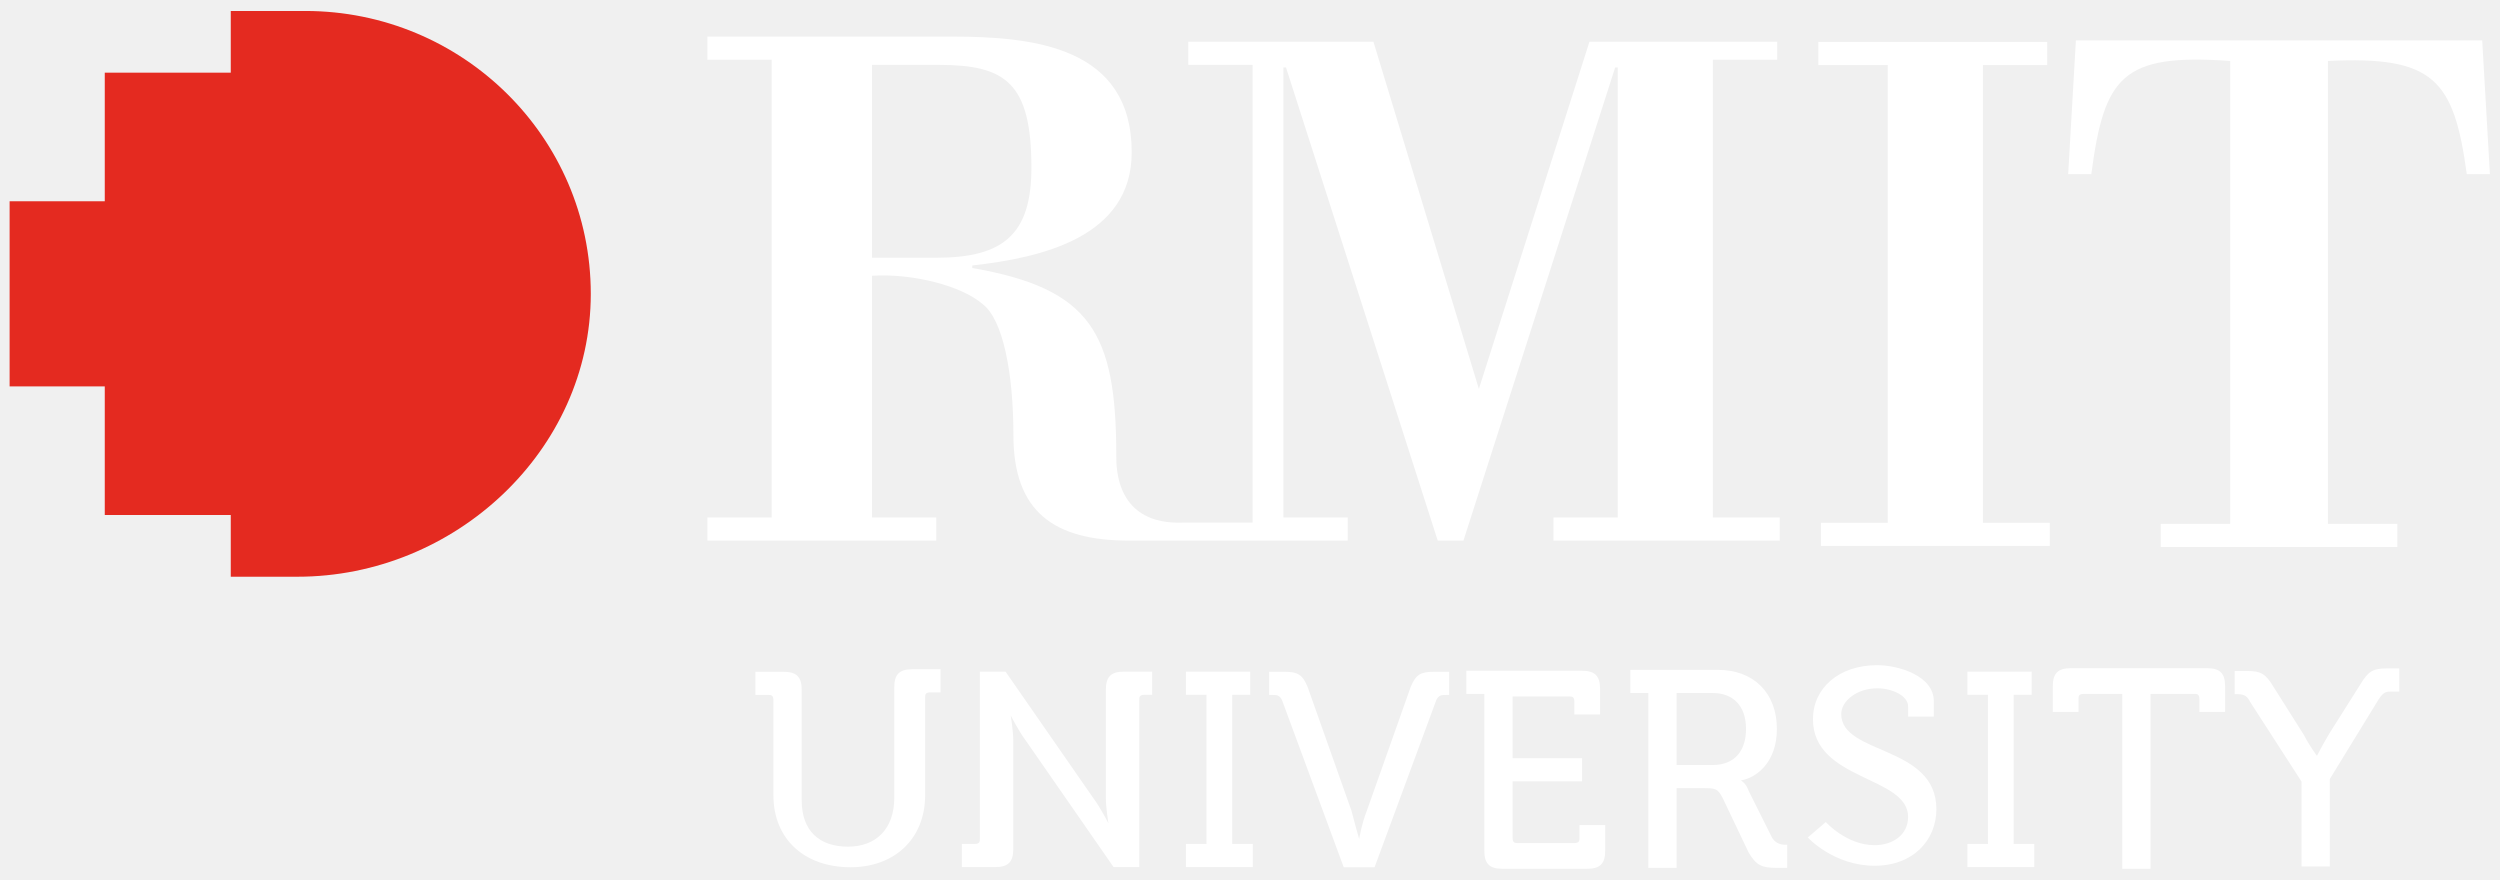
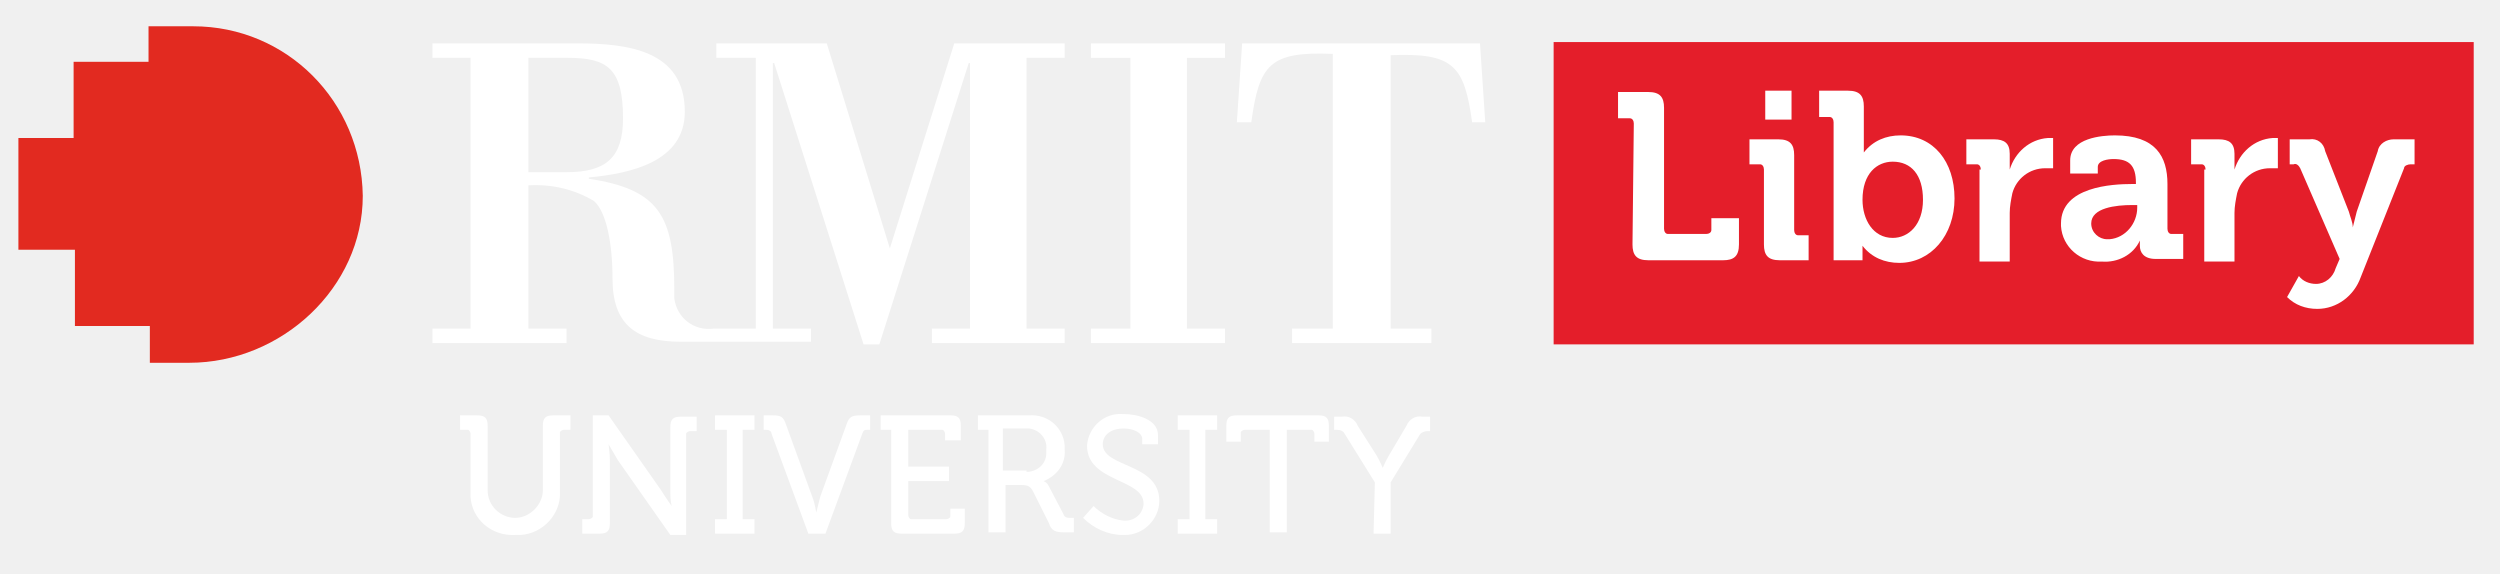
- <svg xmlns="http://www.w3.org/2000/svg" xmlns:xlink="http://www.w3.org/1999/xlink" version="1.1" id="svg5704" x="0px" y="0px" viewBox="25 141 892.9 314.3" style="enable-background:new 25 141 892.9 314.3;" xml:space="preserve">
+ <svg xmlns="http://www.w3.org/2000/svg" version="1.1" id="Layer_1" x="0px" y="0px" viewBox="0 0 190.2 43.6" style="enable-background:new 0 0 190.2 43.6;" xml:space="preserve">
  <style type="text/css">
	.st0{fill:#FFFFFF;}
- 	.st1{clip-path:url(#SVGID_2_);}
- 	.st2{fill:#E42A20;}
+ 	.st1{fill:#E22A20;}
+ 	.st2{fill:#E41E2A;}
</style>
-   <g id="layer1" transform="translate(31.7077,-356.127)">
-     <g id="g5781" transform="matrix(7.347708,0,0,7.347708,-970.8187,821.3145)">
-       <g id="g5104" transform="matrix(1.25,0,0,-1.25,224.2235,-60.20847)">
-         <path id="path5106" class="st0" d="M2.7-15.4h2.5v0.9h-8.9v-0.9H-1v-17.8h-2.6v-0.9h8.9v0.9H2.7V-15.4z" />
-       </g>
-       <g id="g5108" transform="matrix(1.25,0,0,-1.25,-466.5253,3.922406)">
-         <g>
-           <defs>
-             <polygon id="SVGID_1_" points="468.7,-5.1 584.5,-5.1 584.5,46.7 468.7,46.7 468.7,-5.1      " />
-           </defs>
-           <clipPath id="SVGID_2_">
-             <use xlink:href="#SVGID_1_" style="overflow:visible;" />
-           </clipPath>
-           <g id="g5110" class="st1">
-             <g id="g5116" transform="translate(568.7147,32.5637)">
-               <path id="path5118" class="st0" d="M2.7-15.4v0.9H0v18c4.1,0.2,4.9-0.7,5.4-4.4h0.9L6,4.3H-9.8l-0.3-5.2h0.9        c0.5,3.8,1.2,4.7,5.4,4.4v-18h-2.7l0-0.9H2.7" />
-             </g>
-             <g id="g5120" transform="translate(544.5986,51.3118)">
-               <path id="path5122" class="st0" d="M2.7-15.4v0.9h-7.3l-4.3-13.5l-4.1,13.5h-7.2v-0.9h2.5v-17.8l-2.7,0        c-2.6-0.1-2.6,2.1-2.6,2.6c0,4.8-1,6.5-5.6,7.3v0.1c2.7,0.3,6.2,1.1,6.2,4.4c0,4.1-3.8,4.5-7,4.5h-9.5v-0.9h2.5v-17.8h-2.5        v-0.9h8.9v0.9h-2.5v9.4c1.6,0.1,3.5-0.4,4.3-1.1c0.8-0.6,1.2-2.7,1.2-5.1c0-3,1.6-4.1,4.5-4.1h8.5v0.9h-2.5v17.5h0.1l5.9-18.4        h1l5.9,18.4h0.1v-17.5h-2.5v-0.9h8.8v0.9H0.2l0,17.8H2.7z M-32.5-22.9v7.5h2.6c2.6,0,3.6-0.7,3.6-4c0-2.6-1.1-3.5-3.7-3.5        H-32.5" />
-             </g>
-             <g id="g5124" transform="translate(487.3641,53.408)">
-               <path id="path5126" class="st2" d="M2.7-15.4h-2.9v-2.4h-4.9v-5h-3.7V-30h3.7v-5h4.9v-2.4h2.6c6.1,0,11.4,4.9,11.4,11        C13.8-20.3,8.8-15.4,2.7-15.4" />
-             </g>
-             <g id="g5128" transform="translate(505.5656,26.6105)">
-               <path id="path5130" class="st0" d="M2.7-15.4c0,0.2-0.1,0.2-0.2,0.2H2v0.9h1.1c0.5,0,0.7-0.2,0.7-0.7v-4.3        c0-1.2,0.7-1.8,1.8-1.8c1.1,0,1.8,0.7,1.8,1.9v4.3c0,0.5,0.2,0.7,0.7,0.7h1.1v-0.9H8.8c-0.2,0-0.2-0.1-0.2-0.2v-3.8        c0-1.7-1.2-2.8-2.9-2.8c-1.8,0-3,1.1-3,2.8L2.7-15.4z" />
-             </g>
-             <g id="g5132" transform="translate(512.8934,21.0164)">
-               <path id="path5134" class="st0" d="M2.7-15.4h0.5c0.2,0,0.2,0.1,0.2,0.2v6.5h1l3.4-4.9c0.3-0.4,0.6-1,0.6-1h0        c0,0-0.1,0.6-0.1,1v4.2c0,0.5,0.2,0.7,0.7,0.7h1.1v-0.9H9.8c-0.2,0-0.2-0.1-0.2-0.2v-6.5h-1l-3.4,4.9c-0.3,0.4-0.6,1-0.6,1h0        c0,0,0.1-0.6,0.1-1v-4.2c0-0.5-0.2-0.7-0.7-0.7H2.7V-15.4z" />
-             </g>
-             <g id="g5136" transform="translate(521.6069,21.0164)">
-               <path id="path5138" class="st0" d="M2.7-15.4h0.8v5.8H2.7v0.9h2.5v-0.9H4.5v-5.8h0.8v-0.9H2.7V-15.4z" />
-             </g>
-             <g id="g5140" transform="translate(525.3431,26.6105)">
-               <path id="path5142" class="st0" d="M2.7-15.4c-0.1,0.2-0.2,0.2-0.4,0.2H2.2v0.9h0.6c0.5,0,0.7-0.1,0.9-0.6l1.7-4.8        c0.1-0.4,0.3-1.1,0.3-1.1h0c0,0,0.1,0.6,0.3,1.1l1.7,4.8c0.2,0.5,0.4,0.6,0.9,0.6h0.6v-0.9H9.1c-0.2,0-0.3,0-0.4-0.2l-2.4-6.5        H5.1L2.7-15.4z" />
-             </g>
-             <g id="g5144" transform="translate(533.2109,26.8508)">
-               <path id="path5146" class="st0" d="M2.7-15.4H2v0.9h4.5c0.5,0,0.7-0.2,0.7-0.7v-1h-1v0.5c0,0.2-0.1,0.2-0.2,0.2H3.8v-2.4h2.7        v-0.9H3.8v-2.2c0-0.2,0.1-0.2,0.2-0.2h2.2c0.2,0,0.2,0.1,0.2,0.2v0.5h1v-1c0-0.5-0.2-0.7-0.7-0.7H3.4c-0.5,0-0.7,0.2-0.7,0.7        V-15.4z" />
-             </g>
-             <g id="g5148" transform="translate(542.0873,24.086)">
-               <path id="path5150" class="st0" d="M2.7-15.4C3.6-15.4,4-14.8,4-14c0,0.9-0.5,1.4-1.3,1.4H1.3v-2.8H2.7z M0.2-12.6h-0.7v0.9        h3.4c1.4,0,2.3-0.9,2.3-2.3c0-1.3-0.8-1.9-1.4-2v0c0,0,0.2-0.1,0.3-0.4L5-18.2c0.1-0.2,0.3-0.3,0.5-0.3h0.1v-0.9H5.2        c-0.6,0-0.8,0.1-1.1,0.6l-1,2.1c-0.2,0.4-0.3,0.4-0.8,0.4h-1v-3.1H0.2C0.2-19.4,0.2-12.6,0.2-12.6z" />
-             </g>
-             <g id="g5152" transform="translate(546.4899,21.8685)">
-               <path id="path5154" class="st0" d="M2.7-15.4c0,0,0.8-0.9,1.9-0.9c0.7,0,1.3,0.4,1.3,1.1c0,1.6-3.7,1.4-3.7,3.8        c0,1.2,1,2.1,2.5,2.1c0.8,0,2.2-0.4,2.2-1.4v-0.6h-1v0.4c0,0.4-0.6,0.7-1.2,0.7c-0.8,0-1.4-0.5-1.4-1c0-1.6,3.7-1.2,3.7-3.7        c0-1.2-0.9-2.2-2.4-2.2c-1.6,0-2.6,1.1-2.6,1.1L2.7-15.4z" />
-             </g>
-             <g id="g5156" transform="translate(551.9955,21.0164)">
-               <path id="path5158" class="st0" d="M2.7-15.4h0.8v5.8H2.7v0.9h2.5v-0.9H4.5v-5.8h0.8v-0.9H2.7V-15.4z" />
-             </g>
-             <g id="g5160" transform="translate(558.017,26.8508)">
-               <path id="path5162" class="st0" d="M2.7-15.4H1.2c-0.2,0-0.2-0.1-0.2-0.2v-0.5H0v1c0,0.5,0.2,0.7,0.7,0.7h5.3        c0.5,0,0.7-0.2,0.7-0.7v-1h-1v0.5c0,0.2-0.1,0.2-0.2,0.2H3.8v-6.8H2.7V-15.4z" />
-             </g>
-             <g id="g5164" transform="translate(564.9893,23.4417)">
-               <path id="path5166" class="st0" d="M2.7-15.4l-2,3.1c-0.1,0.2-0.2,0.3-0.5,0.3H0.1v0.9h0.5c0.5,0,0.7-0.1,1-0.6l1.2-1.9        C3-14,3.3-14.4,3.3-14.4h0c0,0,0.2,0.4,0.5,0.9l1.2,1.9c0.3,0.5,0.5,0.6,1,0.6h0.5v-0.9H6.2c-0.2,0-0.3,0-0.5-0.3l-1.9-3.1        v-3.4H2.7V-15.4z" />
+   <g id="Libary_logo">
+     <g id="white">
+       <g id="layer1">
+         <g id="g5781">
+           <g id="g5108">
+             <g id="g5110">
+               <path id="path5106" class="st0" d="M90.3,4.4h2.9V3.3H83v1.1h3V25h-3v1.1h10.2V25h-2.9V4.4z" />
+               <g id="g5116">
+                 <path id="path5118" class="st0" d="M108.9,26.1V25h-3.1V4.2c4.8-0.2,5.6,0.8,6.2,5.1h1l-0.4-6H94.5l-0.4,6h1.1         c0.6-4.4,1.4-5.4,6.2-5.2V25h-3.1v1.1L108.9,26.1" />
+               </g>
+               <g id="g5120">
+                 <path id="path5122" class="st0" d="M81,4.4V3.3h-8.4l-4.9,15.6L62.9,3.3h-8.4v1.1h3V25h-3.2c-1.5,0.2-2.8-0.8-3-2.3         c0-0.2,0-0.5,0-0.7c0-5.6-1.2-7.6-6.5-8.4v-0.1c3.2-0.3,7.3-1.2,7.3-5c0-4.7-4.4-5.2-8.2-5.2h-11v1.1h2.9V25h-2.9v1.1h10.2         V25h-2.9V14.1c1.8-0.1,3.5,0.3,5,1.2c0.9,0.8,1.4,3.1,1.4,5.9c0,3.5,1.8,4.8,5.2,4.8h9.9V25h-2.9V4.8h0.1l6.8,21.4h1.2         l6.8-21.4h0.1V25h-2.9v1.1H81V25h-2.9V4.4H81z M40.2,13.1V4.4h3c3,0,4.2,0.8,4.2,4.6c0,3-1.3,4.1-4.3,4.1H40.2" />
+               </g>
+               <g id="g5124">
+                 <path id="path5126" class="st1" d="M14.7,2h-3.4v2.7H5.6v5.8H1.4V19h4.3v5.8h5.7v2.8h3c7,0,13.2-5.7,13.2-12.7         C27.5,7.7,21.8,2,14.7,2" />
+               </g>
+               <g id="g5128">
+                 <path id="path5130" class="st0" d="M35.8,33c0-0.1-0.1-0.3-0.2-0.3c0,0,0,0-0.1,0H35v-1.1h1.3c0.6,0,0.8,0.2,0.8,0.8v4.9         c0,1.2,1,2.1,2.1,2.1s2.1-1,2.1-2.1c0,0,0,0,0,0v-4.9c0-0.6,0.2-0.8,0.8-0.8h1.3v1.1h-0.5c-0.1,0-0.3,0.1-0.3,0.2         c0,0,0,0,0,0.1v4.4c0.1,1.7-1.3,3.2-3,3.3c-0.1,0-0.2,0-0.4,0c-1.8,0.1-3.3-1.2-3.4-2.9c0-0.1,0-0.2,0-0.4L35.8,33z" />
+               </g>
+               <g id="g5132">
+                 <path id="path5134" class="st0" d="M44.3,39.5h0.5c0.1,0,0.3-0.1,0.3-0.2c0,0,0,0,0-0.1v-7.6h1.2l4,5.7         c0.3,0.5,0.8,1.2,0.8,1.2l0,0c-0.1-0.4-0.1-0.8-0.1-1.2v-4.8c0-0.6,0.2-0.8,0.8-0.8H53v1.1h-0.5c-0.1,0-0.3,0.1-0.3,0.2         c0,0,0,0,0,0.1v7.6H51l-4-5.7c-0.3-0.5-0.7-1.2-0.7-1.2l0,0c0,0,0.1,0.7,0.1,1.2v4.8c0,0.6-0.2,0.8-0.8,0.8h-1.3V39.5z" />
+               </g>
+               <g id="g5136">
+                 <path id="path5138" class="st0" d="M54.4,39.5h0.9v-6.8h-0.9v-1.1h3v1.1h-0.9v6.8h0.9v1.1h-3V39.5z" />
+               </g>
+               <g id="g5140">
+                 <path id="path5142" class="st0" d="M58.7,33c0-0.2-0.2-0.3-0.4-0.3h-0.2v-1.1h0.7c0.6,0,0.8,0.1,1,0.7l2,5.5         c0.2,0.5,0.3,1.2,0.3,1.2l0,0c0.1-0.4,0.2-0.8,0.3-1.2l2-5.5c0.2-0.6,0.4-0.7,1.1-0.7h0.7v1.1h-0.2c-0.2,0-0.3,0-0.4,0.3         l-2.8,7.6h-1.3L58.7,33z" />
+               </g>
+               <g id="g5144">
+                 <path id="path5146" class="st0" d="M67.8,32.7H67v-1.1h5.3c0.6,0,0.8,0.2,0.8,0.8v1.1h-1.2V33c0-0.1-0.1-0.3-0.2-0.3         c0,0,0,0-0.1,0h-2.5v2.8h3.1v1.1h-3.1v2.6c0,0.1,0.1,0.3,0.2,0.3c0,0,0,0,0.1,0H72c0.1,0,0.3-0.1,0.3-0.2c0,0,0,0,0,0v-0.6         h1.1v1.1c0,0.6-0.2,0.8-0.8,0.8h-4c-0.6,0-0.8-0.2-0.8-0.8L67.8,32.7z" />
+               </g>
+               <g id="g5148">
+                 <path id="path5150" class="st0" d="M78.1,35.9c0.8,0,1.5-0.6,1.5-1.4c0-0.1,0-0.2,0-0.3c0.1-0.8-0.5-1.5-1.3-1.6         c-0.1,0-0.2,0-0.3,0h-1.7v3.2H78.1z M75.2,32.7h-0.8v-1.1h3.9c1.4-0.1,2.6,0.9,2.7,2.3c0,0.1,0,0.2,0,0.3         c0.1,1.1-0.6,2-1.6,2.4l0,0c0.2,0.1,0.3,0.2,0.4,0.4l1.1,2.1c0.1,0.3,0.3,0.3,0.6,0.3h0.2v1.1H81c-0.7,0-1-0.1-1.2-0.7         l-1.2-2.4c-0.2-0.4-0.4-0.5-0.9-0.5h-1.2v3.6h-1.3V32.7z" />
+               </g>
+               <g id="g5152">
+                 <path id="path5154" class="st0" d="M83.2,38.5c0.6,0.6,1.4,1,2.2,1.1c0.8,0.1,1.5-0.4,1.6-1.2c0,0,0-0.1,0-0.1         c0-1.9-4.3-1.6-4.3-4.4c0.1-1.4,1.3-2.5,2.7-2.4c0,0,0.1,0,0.1,0c1,0,2.6,0.4,2.6,1.6v0.7h-1.2v-0.4c0-0.5-0.7-0.8-1.4-0.8         c-1,0-1.6,0.5-1.6,1.2c0,1.8,4.3,1.4,4.3,4.3c0,1.4-1.2,2.6-2.6,2.6c-0.1,0-0.1,0-0.2,0c-1.1,0-2.2-0.5-3-1.3L83.2,38.5z" />
+               </g>
+               <g id="g5156">
+                 <path id="path5158" class="st0" d="M89.6,39.5h0.9v-6.8h-0.9v-1.1h3v1.1h-0.9v6.8h0.9v1.1h-3V39.5z" />
+               </g>
+               <g id="g5160">
+                 <path id="path5162" class="st0" d="M96.5,32.7h-1.8c-0.1,0-0.3,0.1-0.3,0.2c0,0,0,0,0,0.1v0.6h-1.1v-1.2         c0-0.6,0.2-0.8,0.8-0.8h6.2c0.6,0,0.8,0.2,0.8,0.8v1.2h-1.1V33c0-0.1-0.1-0.3-0.2-0.3c0,0,0,0-0.1,0h-1.8v7.8h-1.3V32.7z" />
+               </g>
+               <g id="g5164">
+                 <path id="path5166" class="st0" d="M104.6,36.7l-2.3-3.7c-0.1-0.2-0.3-0.3-0.6-0.3h-0.2v-1h0.6c0.5-0.1,1,0.2,1.2,0.7         l1.4,2.2c0.3,0.5,0.5,1,0.5,1l0,0c0,0,0.2-0.5,0.5-1l1.3-2.2c0.2-0.5,0.7-0.8,1.2-0.7h0.6v1.1h-0.2c-0.2,0-0.5,0.1-0.6,0.3         l-2.2,3.6v3.9h-1.3L104.6,36.7z" />
+               </g>
            </g>
          </g>
        </g>
      </g>
+       <rect x="118.2" y="3.2" class="st2" width="70" height="23" />
+       <path class="st0" d="M124.3,9.4c0-0.2-0.1-0.4-0.3-0.4c0,0-0.1,0-0.1,0h-0.8V7h2.3c0.9,0,1.2,0.4,1.2,1.2v9.2    c0,0.2,0.1,0.4,0.3,0.4c0,0,0.1,0,0.1,0h2.8c0.2,0,0.4-0.1,0.4-0.3c0,0,0-0.1,0-0.1v-0.8h2.1v2c0,0.9-0.4,1.2-1.2,1.2h-5.7    c-0.9,0-1.2-0.4-1.2-1.2L124.3,9.4z" />
+       <path class="st0" d="M134.2,12.9c0-0.2-0.1-0.4-0.3-0.4c0,0-0.1,0-0.1,0h-0.7v-1.9h2.2c0.9,0,1.2,0.4,1.2,1.2v5.7    c0,0.2,0.1,0.4,0.3,0.4c0,0,0,0,0.1,0h0.7v1.9h-2.2c-0.9,0-1.2-0.4-1.2-1.2V12.9z M134.3,6.9h2v2.2h-2V6.9z" />
+       <path class="st0" d="M139.5,9.3c0-0.2-0.1-0.4-0.3-0.4c0,0-0.1,0-0.1,0h-0.7v-2h2.2c0.9,0,1.2,0.4,1.2,1.2v2.7c0,0.3,0,0.5,0,0.8    l0,0c0.7-0.9,1.7-1.3,2.8-1.3c2.5,0,4.1,2,4.1,4.8s-1.8,4.9-4.2,4.9c-1.1,0-2.1-0.4-2.8-1.3l0,0c0,0.2,0,0.4,0,0.6v0.5h-2.2V9.3z     M144,18.1c1.2,0,2.3-1,2.3-2.9s-0.9-2.9-2.3-2.9c-1.2,0-2.3,0.9-2.3,2.9C141.7,16.7,142.5,18.1,144,18.1z" />
+       <path class="st0" d="M150.7,12.9c0-0.2-0.1-0.4-0.3-0.4c0,0-0.1,0-0.1,0h-0.7v-1.9h2.1c0.8,0,1.2,0.3,1.2,1.1v0.6    c0,0.2,0,0.4,0,0.6l0,0c0.4-1.3,1.5-2.3,2.9-2.4c0.1,0,0.3,0,0.4,0v2.3c-0.2,0-0.4,0-0.6,0c-1.2,0-2.2,0.8-2.5,1.9    c-0.1,0.5-0.2,1-0.2,1.5v3.7h-2.3V12.9z" />
+       <path class="st0" d="M162.2,14h0.3v-0.1c0-1.3-0.5-1.8-1.7-1.8c-0.4,0-1.2,0.1-1.2,0.6v0.5h-2.1v-1c0-1.7,2.4-1.9,3.4-1.9    c3.1,0,4,1.6,4,3.7v3.4c0,0.2,0.1,0.4,0.3,0.4c0,0,0.1,0,0.1,0h0.8v1.9h-2.1c-0.9,0-1.2-0.5-1.2-1c0-0.1,0-0.3,0-0.4l0,0    c-0.5,1.1-1.7,1.7-2.9,1.6c-1.6,0.1-3-1.1-3.1-2.7c0-0.1,0-0.1,0-0.2C156.8,14.2,160.7,14,162.2,14z M160.5,18.2    c1.2-0.1,2.1-1.2,2.1-2.4v-0.2h-0.4c-1.2,0-3.1,0.2-3.1,1.4c0,0.7,0.6,1.2,1.2,1.2C160.4,18.2,160.4,18.2,160.5,18.2z" />
+       <path class="st0" d="M167.8,12.9c0-0.2-0.1-0.4-0.3-0.4c0,0-0.1,0-0.1,0h-0.7v-1.9h2.1c0.8,0,1.2,0.3,1.2,1.1v0.6    c0,0.2,0,0.4,0,0.6l0,0c0.4-1.3,1.5-2.3,2.9-2.4c0.1,0,0.3,0,0.4,0v2.3c-0.2,0-0.4,0-0.6,0c-1.2,0-2.2,0.8-2.5,1.9    c-0.1,0.5-0.2,1-0.2,1.5v3.7h-2.3V12.9z" />
+       <path class="st0" d="M176.2,21.6c0.7,0,1.3-0.5,1.5-1.2l0.3-0.7l-3-6.9c-0.1-0.2-0.3-0.4-0.5-0.3h-0.3v-1.9h1.5    c0.6-0.1,1.1,0.3,1.2,0.9l1.8,4.6c0.1,0.4,0.3,0.8,0.3,1.2l0,0c0.1-0.4,0.2-0.8,0.3-1.2l1.6-4.6c0.1-0.6,0.7-0.9,1.2-0.9h1.6v1.9    h-0.3c-0.2,0-0.5,0.1-0.5,0.3l-3.3,8.3c-0.5,1.4-1.8,2.4-3.3,2.4c-0.9,0-1.7-0.3-2.3-0.9l0.9-1.6    C175.2,21.4,175.7,21.6,176.2,21.6z" />
    </g>
  </g>
</svg>
